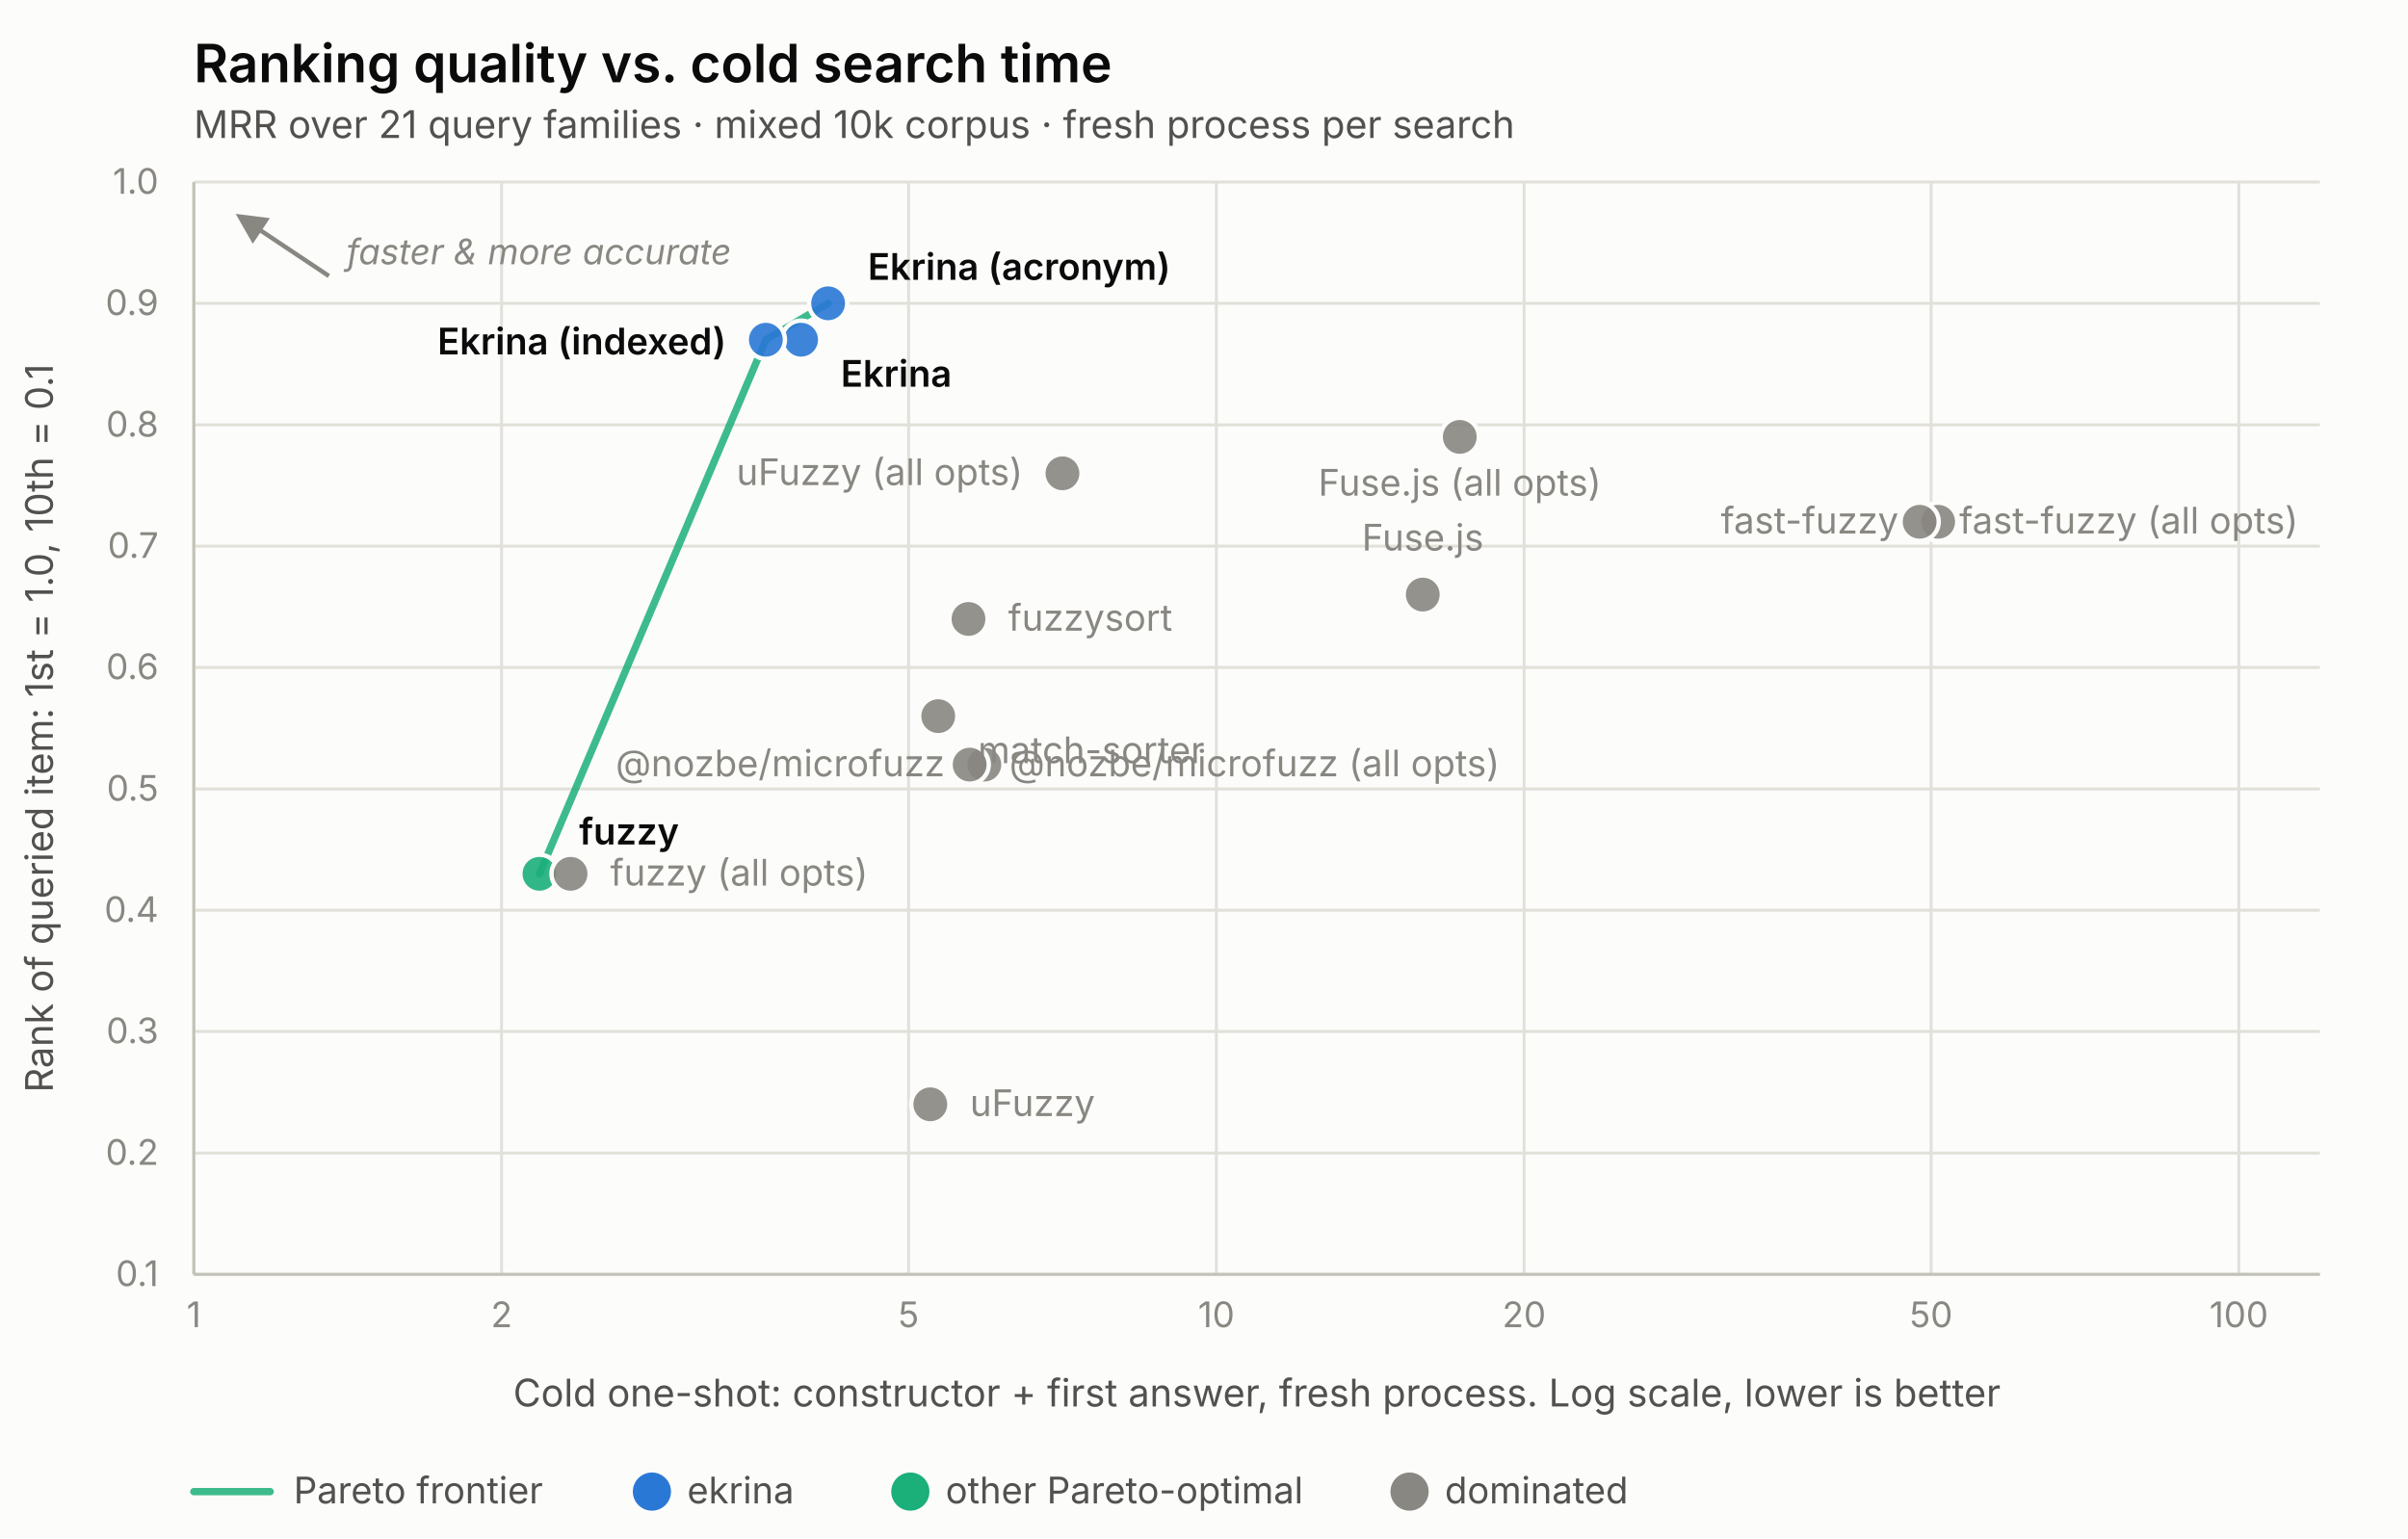
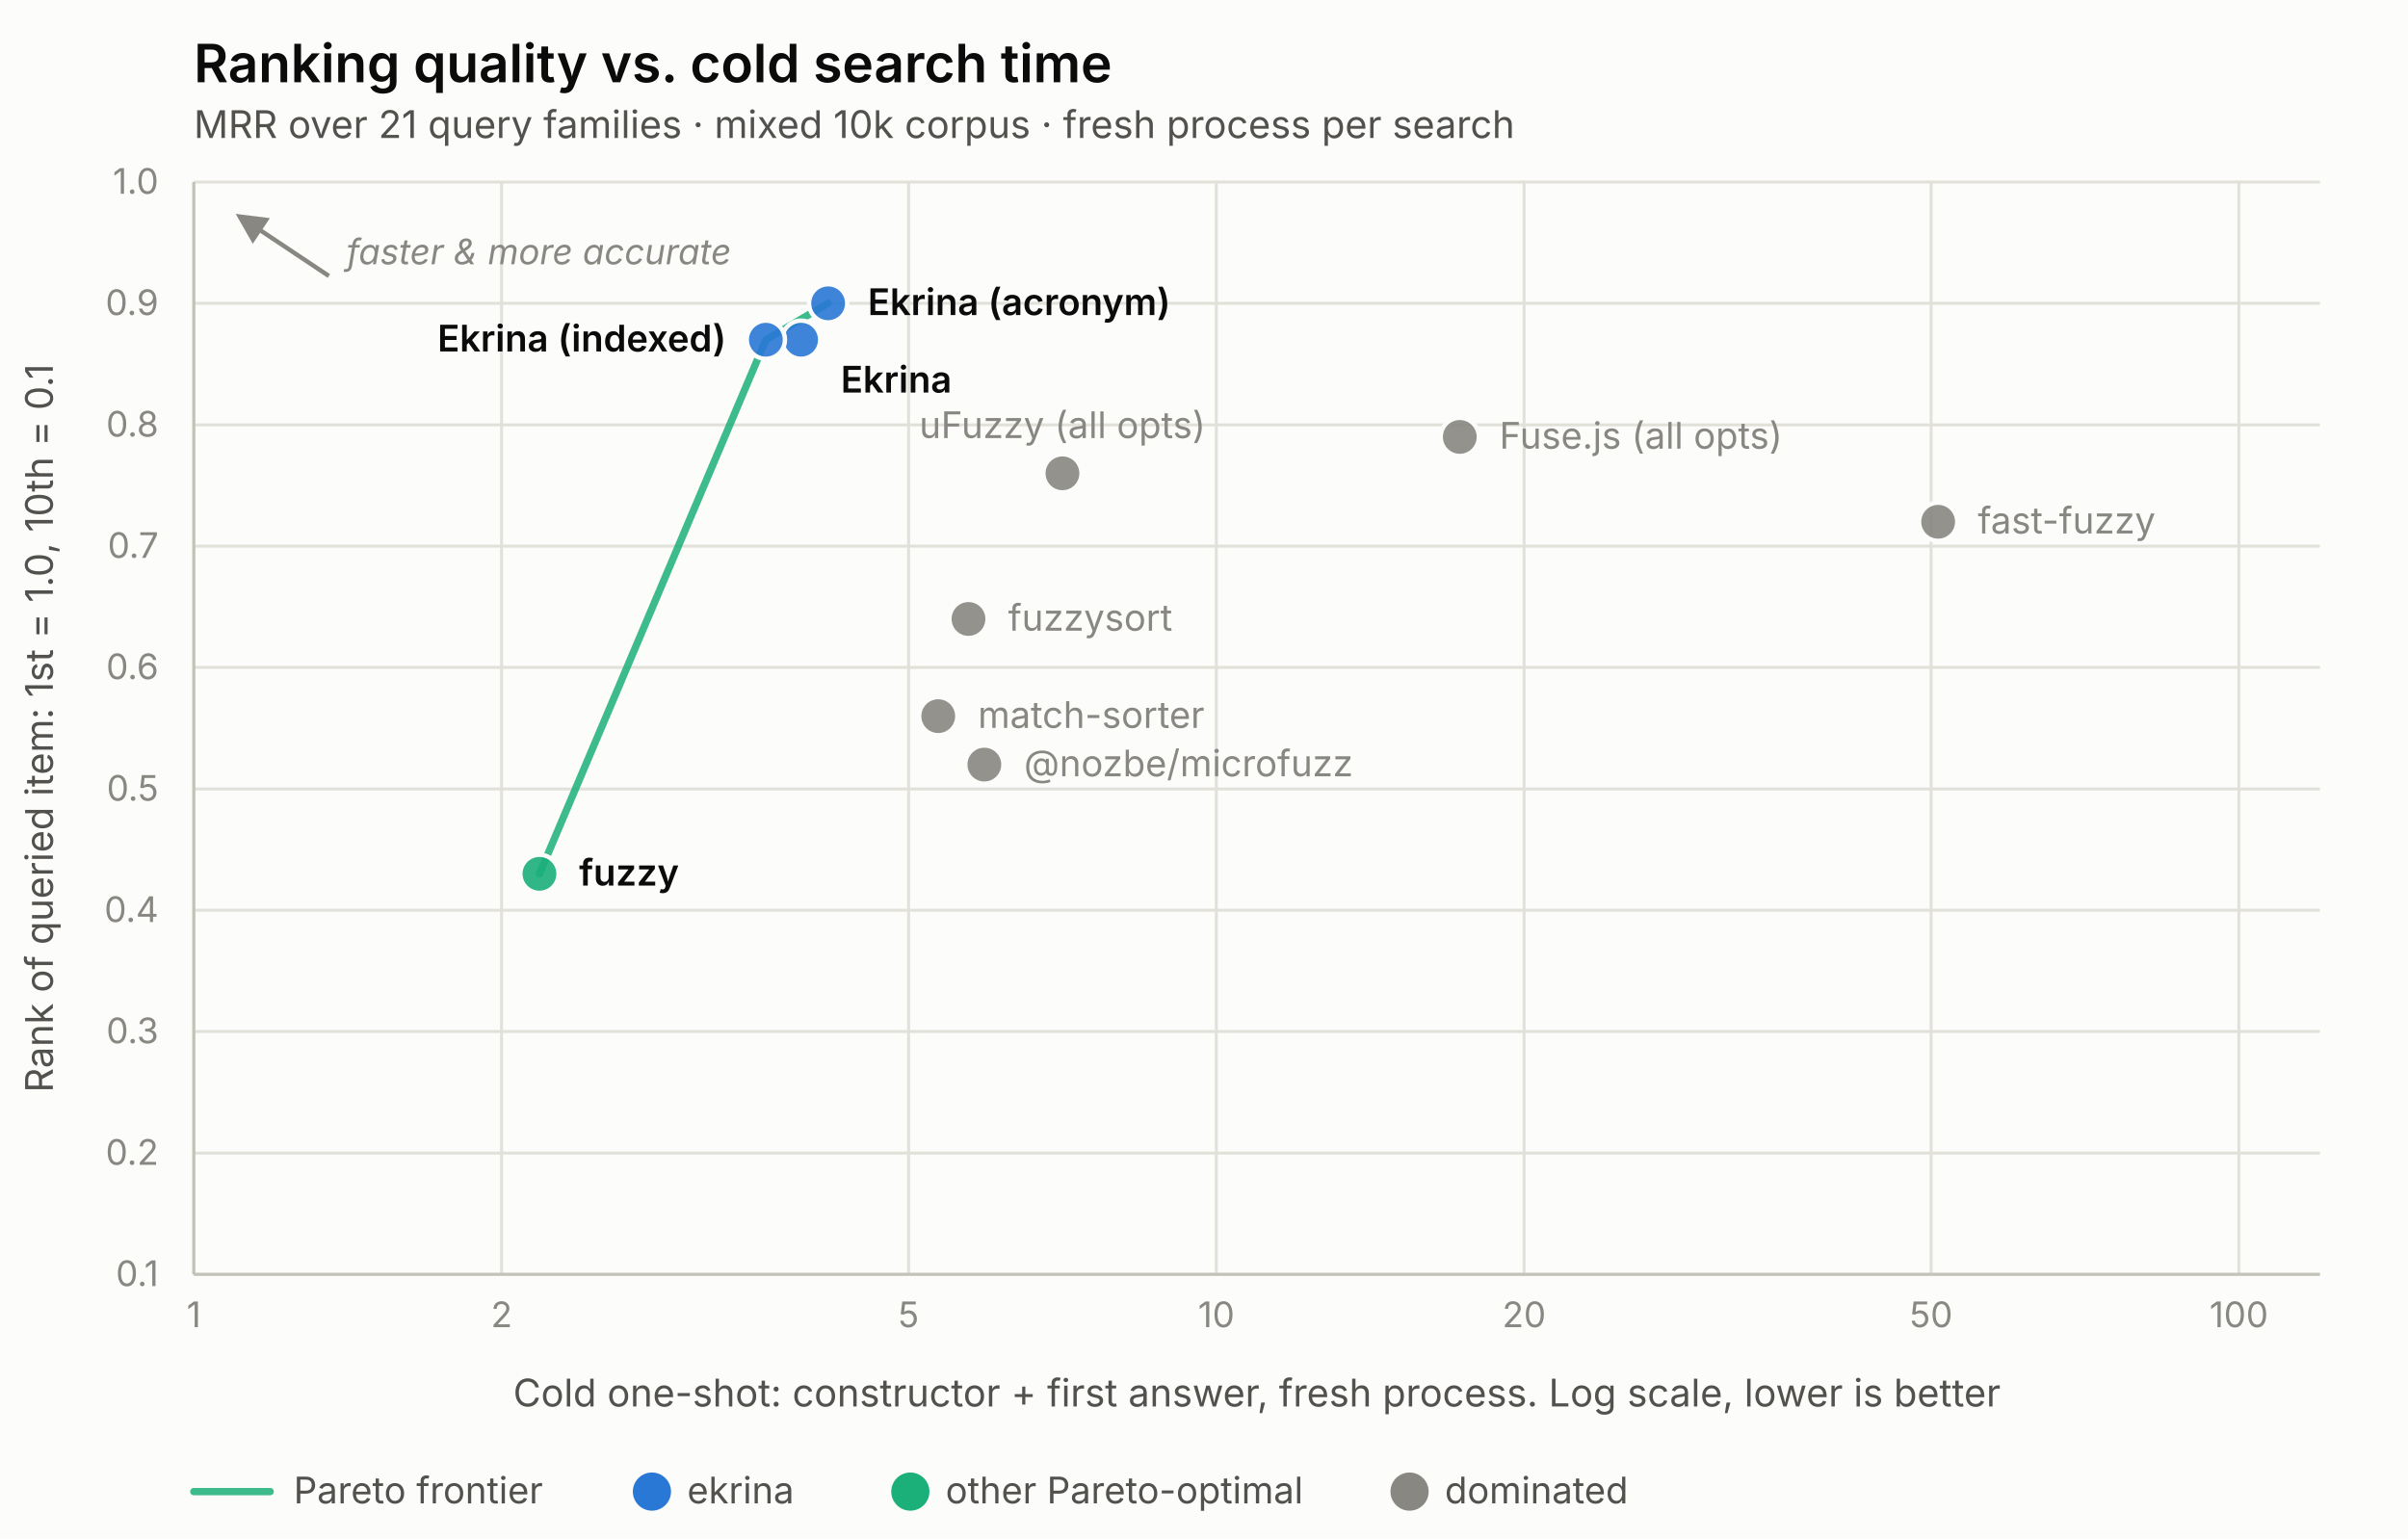
<svg xmlns="http://www.w3.org/2000/svg" viewBox="0 0 820 524" font-family="system-ui, -apple-system, 'Segoe UI', sans-serif" role="img" aria-labelledby="pareto-total-title pareto-total-desc">
  <defs>
    <marker id="arrow" viewBox="0 0 10 10" refX="8" refY="5" markerWidth="7" markerHeight="7" orient="auto-start-reverse">
      <path d="M0 0 L10 5 L0 10 z" fill="#898781" />
    </marker>
  </defs>
  <rect x="0" y="0" width="820" height="524" fill="#fcfcfb" />
  <text x="66" y="28" fill="#0b0b0b" font-size="18" font-weight="600">Ranking quality vs. cold search time</text>
  <text x="66" y="47" fill="#52514e" font-size="13">MRR over 21 query families · mixed 10k corpus · fresh process per search</text>
  <g>
    <line x1="66" y1="62" x2="66" y2="434" stroke="#e1e0d9" />
    <line x1="170.8" y1="62" x2="170.8" y2="434" stroke="#e1e0d9" />
    <line x1="309.4" y1="62" x2="309.4" y2="434" stroke="#e1e0d9" />
    <line x1="414.2" y1="62" x2="414.2" y2="434" stroke="#e1e0d9" />
    <line x1="519" y1="62" x2="519" y2="434" stroke="#e1e0d9" />
    <line x1="657.6" y1="62" x2="657.6" y2="434" stroke="#e1e0d9" />
    <line x1="762.4" y1="62" x2="762.4" y2="434" stroke="#e1e0d9" />
    <line x1="66" y1="434" x2="790" y2="434" stroke="#e1e0d9" />
    <line x1="66" y1="392.7" x2="790" y2="392.7" stroke="#e1e0d9" />
    <line x1="66" y1="351.3" x2="790" y2="351.3" stroke="#e1e0d9" />
    <line x1="66" y1="310" x2="790" y2="310" stroke="#e1e0d9" />
    <line x1="66" y1="268.7" x2="790" y2="268.7" stroke="#e1e0d9" />
    <line x1="66" y1="227.3" x2="790" y2="227.3" stroke="#e1e0d9" />
    <line x1="66" y1="186" x2="790" y2="186" stroke="#e1e0d9" />
    <line x1="66" y1="144.7" x2="790" y2="144.7" stroke="#e1e0d9" />
    <line x1="66" y1="103.3" x2="790" y2="103.3" stroke="#e1e0d9" />
    <line x1="66" y1="62" x2="790" y2="62" stroke="#e1e0d9" />
  </g>
  <line x1="66" y1="434" x2="790" y2="434" stroke="#c3c2b7" />
  <line x1="66" y1="62" x2="66" y2="434" stroke="#c3c2b7" />
  <g>
    <text x="66" y="452" text-anchor="middle" fill="#898781" font-size="12" font-variant-numeric="tabular-nums">1</text>
    <text x="170.8" y="452" text-anchor="middle" fill="#898781" font-size="12" font-variant-numeric="tabular-nums">2</text>
    <text x="309.4" y="452" text-anchor="middle" fill="#898781" font-size="12" font-variant-numeric="tabular-nums">5</text>
    <text x="414.2" y="452" text-anchor="middle" fill="#898781" font-size="12" font-variant-numeric="tabular-nums">10</text>
    <text x="519" y="452" text-anchor="middle" fill="#898781" font-size="12" font-variant-numeric="tabular-nums">20</text>
    <text x="657.6" y="452" text-anchor="middle" fill="#898781" font-size="12" font-variant-numeric="tabular-nums">50</text>
    <text x="762.4" y="452" text-anchor="middle" fill="#898781" font-size="12" font-variant-numeric="tabular-nums">100</text>
  </g>
  <g>
    <text x="54" y="438" text-anchor="end" fill="#898781" font-size="12" font-variant-numeric="tabular-nums">0.1</text>
    <text x="54" y="396.7" text-anchor="end" fill="#898781" font-size="12" font-variant-numeric="tabular-nums">0.2</text>
    <text x="54" y="355.3" text-anchor="end" fill="#898781" font-size="12" font-variant-numeric="tabular-nums">0.3</text>
    <text x="54" y="314" text-anchor="end" fill="#898781" font-size="12" font-variant-numeric="tabular-nums">0.4</text>
    <text x="54" y="272.7" text-anchor="end" fill="#898781" font-size="12" font-variant-numeric="tabular-nums">0.5</text>
    <text x="54" y="231.3" text-anchor="end" fill="#898781" font-size="12" font-variant-numeric="tabular-nums">0.6</text>
    <text x="54" y="190" text-anchor="end" fill="#898781" font-size="12" font-variant-numeric="tabular-nums">0.7</text>
    <text x="54" y="148.7" text-anchor="end" fill="#898781" font-size="12" font-variant-numeric="tabular-nums">0.8</text>
    <text x="54" y="107.3" text-anchor="end" fill="#898781" font-size="12" font-variant-numeric="tabular-nums">0.9</text>
    <text x="54" y="66" text-anchor="end" fill="#898781" font-size="12" font-variant-numeric="tabular-nums">1.0</text>
  </g>
  <text x="428" y="479" text-anchor="middle" fill="#52514e" font-size="13">Cold one-shot: constructor + first answer, fresh process. Log scale, lower is better</text>
  <text transform="translate(18,248) rotate(-90)" text-anchor="middle" fill="#52514e" font-size="13">Rank of queried item: 1st = 1.0, 10th = 0.1</text>
  <path d="M183.7 297.6 L260.8 115.7 L282 103.3" fill="none" stroke="#1baf7a" stroke-width="2.5" stroke-linejoin="round" stroke-linecap="round" opacity="0.85" />
  <g transform="translate(78,70)">
    <line x1="34" y1="24" x2="4" y2="4" stroke="#898781" stroke-width="1.5" marker-end="url(#arrow)" />
    <text x="40" y="20" fill="#898781" font-size="12" font-style="italic">faster &amp; more accurate</text>
  </g>
  <g>
    <circle cx="282" cy="103.3" r="6.5" fill="#2a78d6" fill-opacity="0.9" stroke="#fcfcfb" stroke-width="1.5" />
    <circle cx="272.8" cy="115.7" r="6.5" fill="#2a78d6" fill-opacity="0.9" stroke="#fcfcfb" stroke-width="1.5" />
    <circle cx="260.8" cy="115.7" r="6.5" fill="#2a78d6" fill-opacity="0.9" stroke="#fcfcfb" stroke-width="1.5" />
    <circle cx="497.1" cy="148.8" r="6.5" fill="#898781" fill-opacity="0.9" stroke="#fcfcfb" stroke-width="1.5" />
    <circle cx="361.8" cy="161.2" r="6.5" fill="#898781" fill-opacity="0.9" stroke="#fcfcfb" stroke-width="1.5" />
    <circle cx="660" cy="177.7" r="6.5" fill="#898781" fill-opacity="0.9" stroke="#fcfcfb" stroke-width="1.5" />
-     <circle cx="653.7" cy="177.7" r="6.5" fill="#898781" fill-opacity="0.9" stroke="#fcfcfb" stroke-width="1.5" />
-     <circle cx="484.5" cy="202.5" r="6.5" fill="#898781" fill-opacity="0.9" stroke="#fcfcfb" stroke-width="1.5" />
    <circle cx="329.8" cy="210.8" r="6.5" fill="#898781" fill-opacity="0.9" stroke="#fcfcfb" stroke-width="1.5" />
    <circle cx="319.5" cy="243.9" r="6.5" fill="#898781" fill-opacity="0.9" stroke="#fcfcfb" stroke-width="1.5" />
    <circle cx="335.2" cy="260.4" r="6.5" fill="#898781" fill-opacity="0.9" stroke="#fcfcfb" stroke-width="1.5" />
-     <circle cx="330.2" cy="260.4" r="6.5" fill="#898781" fill-opacity="0.9" stroke="#fcfcfb" stroke-width="1.5" />
    <circle cx="183.7" cy="297.6" r="6.5" fill="#1baf7a" fill-opacity="0.9" stroke="#fcfcfb" stroke-width="1.5" />
-     <circle cx="194.3" cy="297.6" r="6.5" fill="#898781" fill-opacity="0.9" stroke="#fcfcfb" stroke-width="1.5" />
-     <circle cx="316.8" cy="376.1" r="6.5" fill="#898781" fill-opacity="0.9" stroke="#fcfcfb" stroke-width="1.5" />
  </g>
  <g>
-     <text x="295.5" y="95.3" text-anchor="start" fill="#0b0b0b" font-size="12.5" font-weight="600">Ekrina (acronym)</text>
-     <text x="247.3" y="120.7" text-anchor="end" fill="#0b0b0b" font-size="12.5" font-weight="600">Ekrina (indexed)</text>
-     <text x="286.3" y="131.7" text-anchor="start" fill="#0b0b0b" font-size="12.5" font-weight="600">Ekrina</text>
-     <text x="348.3" y="165.2" text-anchor="end" fill="#898781" font-size="12.5">uFuzzy (all opts)</text>
-     <text x="497.1" y="168.8" text-anchor="middle" fill="#898781" font-size="12.5">Fuse.js (all opts)</text>
-     <text x="646.5" y="181.7" text-anchor="end" fill="#898781" font-size="12.5">fast-fuzzy</text>
-     <text x="667.2" y="181.7" text-anchor="start" fill="#898781" font-size="12.5">fast-fuzzy (all opts)</text>
-     <text x="484.5" y="187.5" text-anchor="middle" fill="#898781" font-size="12.5">Fuse.js</text>
+     <text x="295.5" y="107.3" text-anchor="start" fill="#0b0b0b" font-size="12.5" font-weight="600">Ekrina (acronym)</text>
+     <text x="286.3" y="133.7" text-anchor="start" fill="#0b0b0b" font-size="12.5" font-weight="600">Ekrina</text>
+     <text x="247.3" y="119.7" text-anchor="end" fill="#0b0b0b" font-size="12.5" font-weight="600">Ekrina (indexed)</text>
+     <text x="197.2" y="301.6" text-anchor="start" fill="#0b0b0b" font-size="12.5" font-weight="600">fuzzy</text>
+     <text x="510.6" y="152.8" text-anchor="start" fill="#898781" font-size="12.5">Fuse.js (all opts)</text>
+     <text x="361.8" y="149.2" text-anchor="middle" fill="#898781" font-size="12.5">uFuzzy (all opts)</text>
+     <text x="673.5" y="181.7" text-anchor="start" fill="#898781" font-size="12.5">fast-fuzzy</text>
    <text x="343.3" y="214.8" text-anchor="start" fill="#898781" font-size="12.5">fuzzysort</text>
-     <text x="333" y="259.9" text-anchor="start" fill="#898781" font-size="12.5">match-sorter</text>
-     <text x="321.7" y="264.4" text-anchor="end" fill="#898781" font-size="12.5">@nozbe/microfuzz</text>
-     <text x="343.7" y="264.4" text-anchor="start" fill="#898781" font-size="12.5">@nozbe/microfuzz (all opts)</text>
-     <text x="197.2" y="287.6" text-anchor="start" fill="#0b0b0b" font-size="12.5" font-weight="600">fuzzy</text>
-     <text x="207.8" y="301.6" text-anchor="start" fill="#898781" font-size="12.5">fuzzy (all opts)</text>
-     <text x="330.3" y="380.1" text-anchor="start" fill="#898781" font-size="12.5">uFuzzy</text>
+     <text x="333" y="247.9" text-anchor="start" fill="#898781" font-size="12.5">match-sorter</text>
+     <text x="348.7" y="264.4" text-anchor="start" fill="#898781" font-size="12.5">@nozbe/microfuzz</text>
  </g>
  <g>
    <line x1="66" y1="508" x2="92" y2="508" stroke="#1baf7a" stroke-width="2.5" stroke-linecap="round" opacity="0.85" />
    <text x="100" y="512" fill="#52514e" font-size="12.5">Pareto frontier</text>
    <circle cx="222" cy="508" r="6.5" fill="#2a78d6" />
    <text x="234" y="512" fill="#52514e" font-size="12.5">ekrina</text>
    <circle cx="310" cy="508" r="6.5" fill="#1baf7a" />
    <text x="322" y="512" fill="#52514e" font-size="12.5">other Pareto-optimal</text>
    <circle cx="480" cy="508" r="6.5" fill="#898781" />
    <text x="492" y="512" fill="#52514e" font-size="12.5">dominated</text>
  </g>
</svg>
